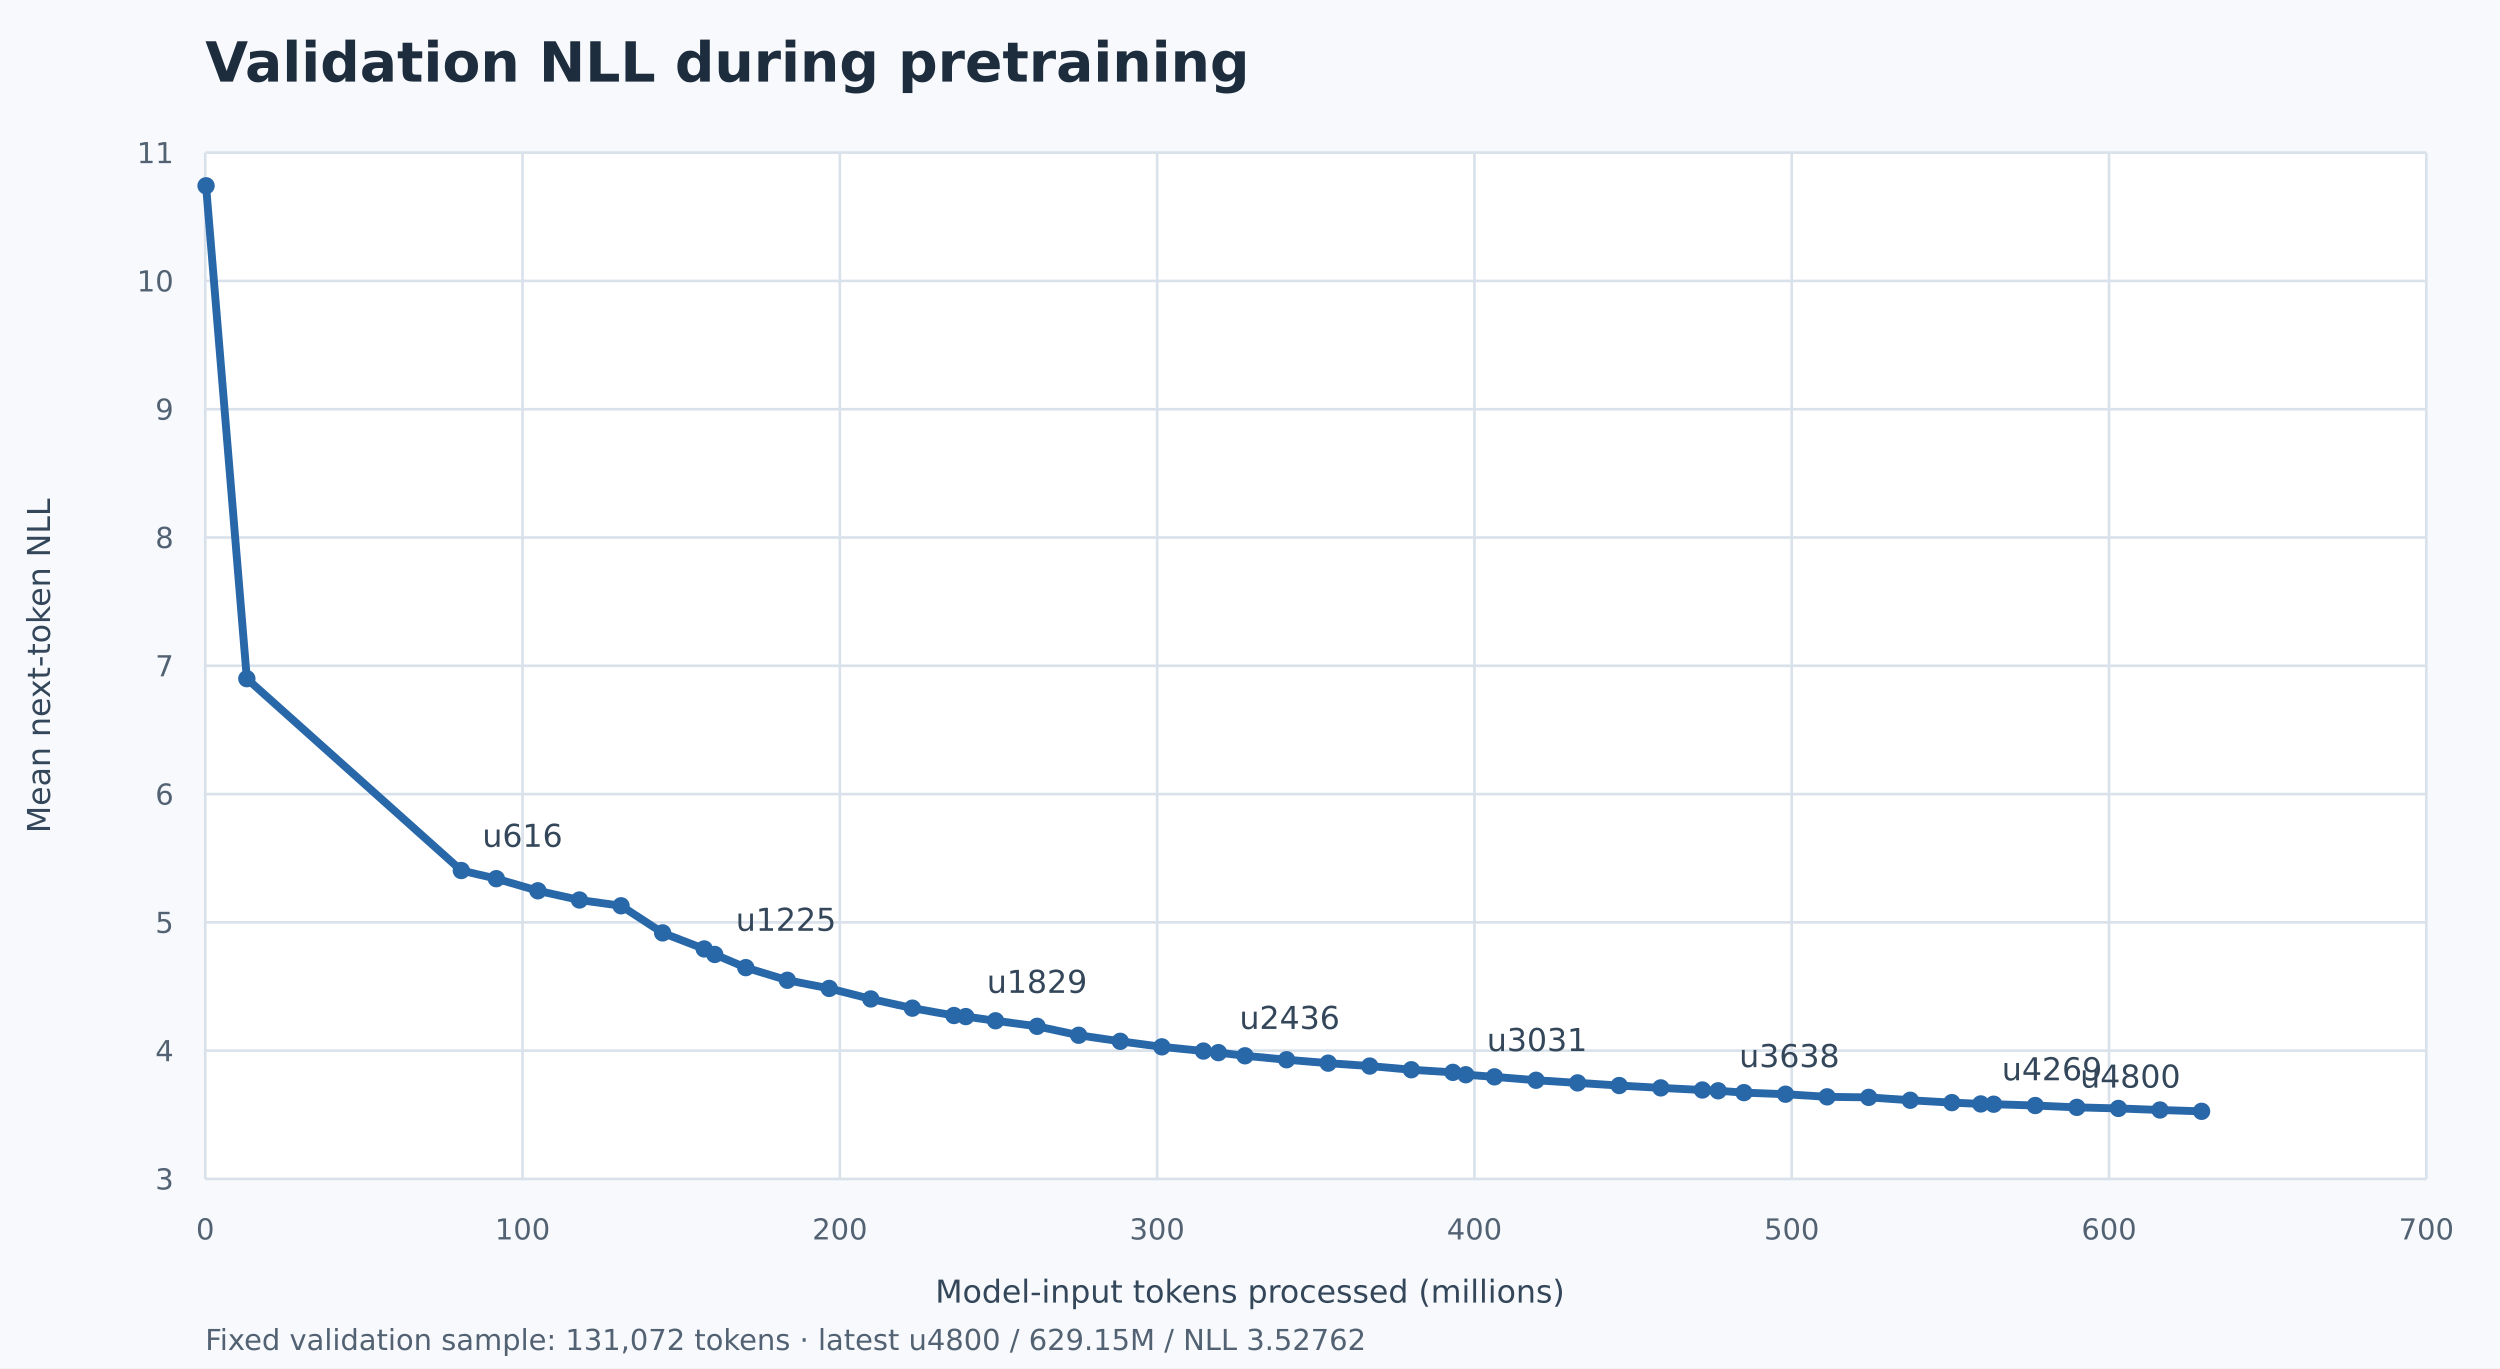
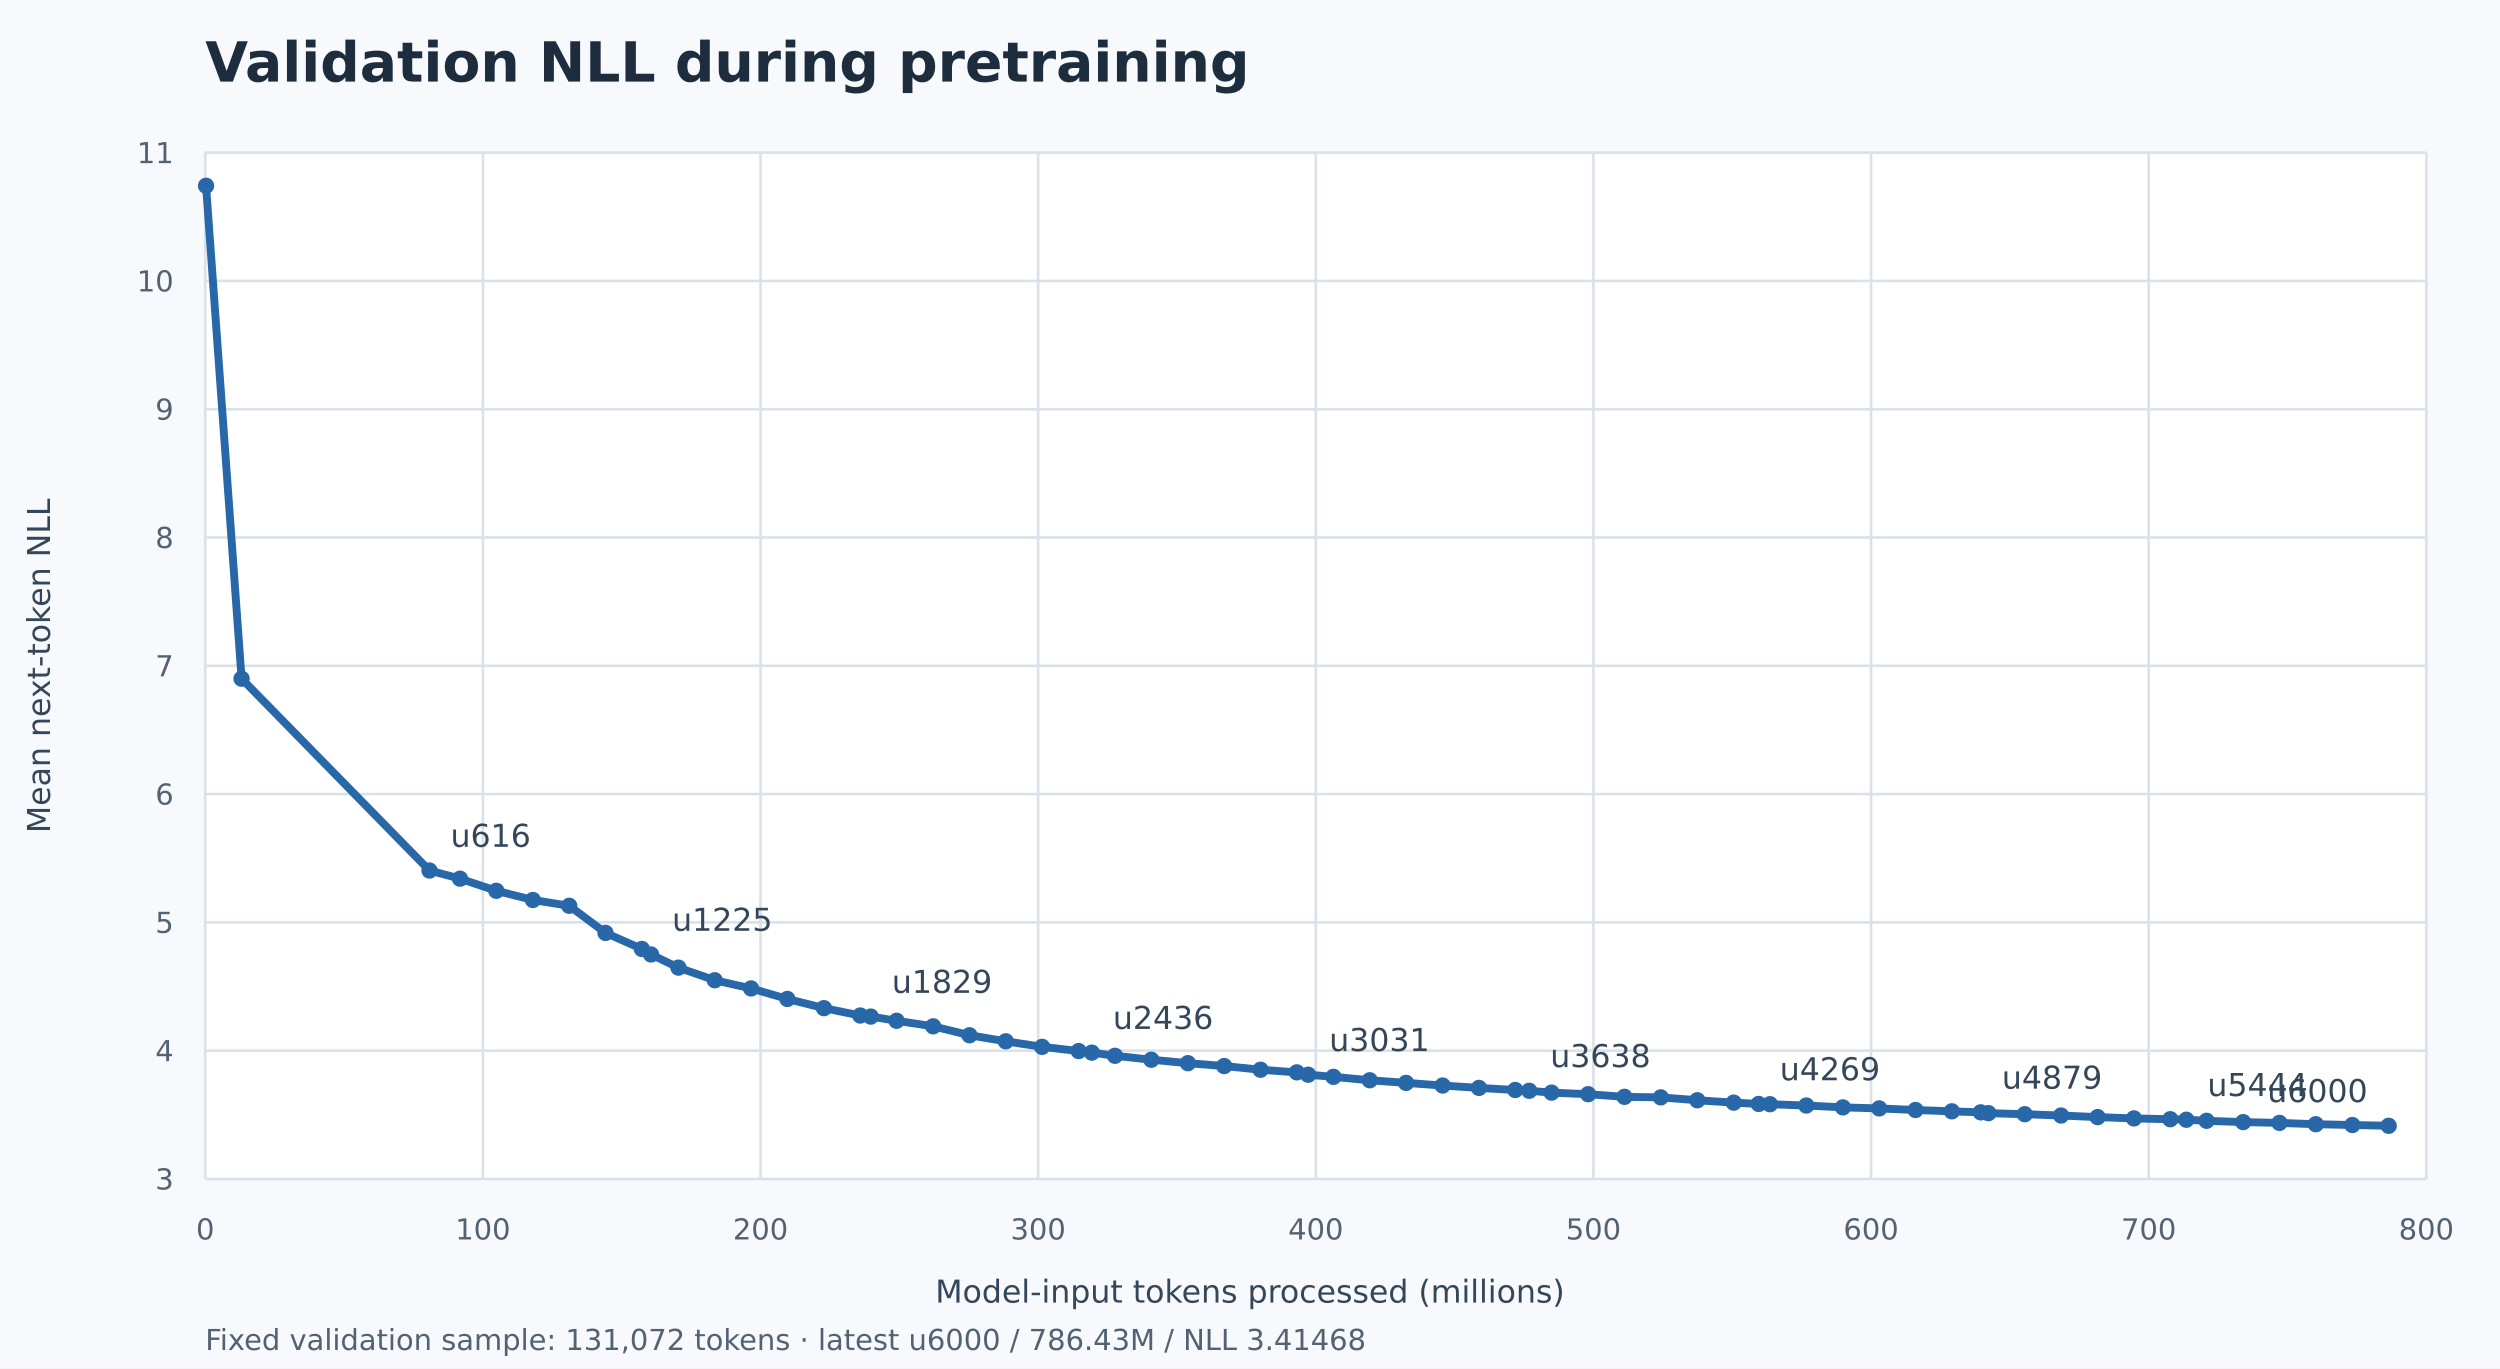
<svg xmlns="http://www.w3.org/2000/svg" width="950" height="520" viewBox="0 0 950 520">
  <rect width="950" height="520" fill="#f7f9fc" />
  <rect x="78" y="58" width="844" height="390" fill="#fff" />
  <style>text{font-family:DejaVu Sans,Arial,sans-serif;fill:#34475a}.small{font-size:12px}.tick{font-size:11px;fill:#526273}.title{font-size:21px;font-weight:700;fill:#1d2d3d}</style>
  <text x="78" y="31" class="title">Validation NLL during pretraining</text>
  <line x1="78" y1="58" x2="78" y2="448" stroke="#d9e1ea" />
  <text x="78" y="471" text-anchor="middle" class="tick">0</text>
-   <line x1="198.571" y1="58" x2="198.571" y2="448" stroke="#d9e1ea" />
-   <text x="198.571" y="471" text-anchor="middle" class="tick">100</text>
-   <line x1="319.143" y1="58" x2="319.143" y2="448" stroke="#d9e1ea" />
-   <text x="319.143" y="471" text-anchor="middle" class="tick">200</text>
-   <line x1="439.714" y1="58" x2="439.714" y2="448" stroke="#d9e1ea" />
-   <text x="439.714" y="471" text-anchor="middle" class="tick">300</text>
-   <line x1="560.286" y1="58" x2="560.286" y2="448" stroke="#d9e1ea" />
-   <text x="560.286" y="471" text-anchor="middle" class="tick">400</text>
-   <line x1="680.857" y1="58" x2="680.857" y2="448" stroke="#d9e1ea" />
-   <text x="680.857" y="471" text-anchor="middle" class="tick">500</text>
-   <line x1="801.429" y1="58" x2="801.429" y2="448" stroke="#d9e1ea" />
-   <text x="801.429" y="471" text-anchor="middle" class="tick">600</text>
+   <line x1="183.5" y1="58" x2="183.5" y2="448" stroke="#d9e1ea" />
+   <text x="183.5" y="471" text-anchor="middle" class="tick">100</text>
+   <line x1="289" y1="58" x2="289" y2="448" stroke="#d9e1ea" />
+   <text x="289" y="471" text-anchor="middle" class="tick">200</text>
+   <line x1="394.5" y1="58" x2="394.5" y2="448" stroke="#d9e1ea" />
+   <text x="394.5" y="471" text-anchor="middle" class="tick">300</text>
+   <line x1="500" y1="58" x2="500" y2="448" stroke="#d9e1ea" />
+   <text x="500" y="471" text-anchor="middle" class="tick">400</text>
+   <line x1="605.5" y1="58" x2="605.5" y2="448" stroke="#d9e1ea" />
+   <text x="605.5" y="471" text-anchor="middle" class="tick">500</text>
+   <line x1="711" y1="58" x2="711" y2="448" stroke="#d9e1ea" />
+   <text x="711" y="471" text-anchor="middle" class="tick">600</text>
+   <line x1="816.5" y1="58" x2="816.5" y2="448" stroke="#d9e1ea" />
+   <text x="816.5" y="471" text-anchor="middle" class="tick">700</text>
  <line x1="922" y1="58" x2="922" y2="448" stroke="#d9e1ea" />
-   <text x="922" y="471" text-anchor="middle" class="tick">700</text>
+   <text x="922" y="471" text-anchor="middle" class="tick">800</text>
  <line x1="78" y1="448" x2="922" y2="448" stroke="#d9e1ea" />
  <text x="66" y="452" text-anchor="end" class="tick">3</text>
  <line x1="78" y1="399.25" x2="922" y2="399.25" stroke="#d9e1ea" />
  <text x="66" y="403.25" text-anchor="end" class="tick">4</text>
  <line x1="78" y1="350.5" x2="922" y2="350.5" stroke="#d9e1ea" />
  <text x="66" y="354.5" text-anchor="end" class="tick">5</text>
  <line x1="78" y1="301.75" x2="922" y2="301.75" stroke="#d9e1ea" />
  <text x="66" y="305.75" text-anchor="end" class="tick">6</text>
  <line x1="78" y1="253" x2="922" y2="253" stroke="#d9e1ea" />
  <text x="66" y="257" text-anchor="end" class="tick">7</text>
  <line x1="78" y1="204.25" x2="922" y2="204.25" stroke="#d9e1ea" />
  <text x="66" y="208.25" text-anchor="end" class="tick">8</text>
  <line x1="78" y1="155.5" x2="922" y2="155.5" stroke="#d9e1ea" />
  <text x="66" y="159.5" text-anchor="end" class="tick">9</text>
  <line x1="78" y1="106.75" x2="922" y2="106.75" stroke="#d9e1ea" />
  <text x="66" y="110.75" text-anchor="end" class="tick">10</text>
  <line x1="78" y1="58" x2="922" y2="58" stroke="#d9e1ea" />
  <text x="66" y="62" text-anchor="end" class="tick">11</text>
-   <polyline points="78.3,70.6 93.8,257.9 175.3,330.8 188.6,333.9 204.4,338.5 220.2,342.0 236.0,344.2 251.8,354.5 267.6,360.6 271.6,362.7 283.4,367.7 299.2,372.5 315.1,375.6 330.9,379.6 346.7,383.1 362.5,385.9 367.0,386.3 378.3,387.9 394.1,390.0 409.9,393.4 425.7,395.7 441.5,397.8 457.3,399.4 463.0,400.0 473.1,401.2 488.9,402.7 504.7,404.0 520.5,405.1 536.3,406.5 552.1,407.5 557.0,408.4 567.9,409.2 583.7,410.5 599.5,411.5 615.3,412.5 631.1,413.4 646.9,414.2 652.9,414.5 662.7,415.2 678.5,415.8 694.3,416.8 710.1,417.0 725.9,418.1 741.7,419.0 752.7,419.5 757.6,419.6 773.4,420.1 789.2,420.8 805.0,421.2 820.8,421.8 836.6,422.3" fill="none" stroke="#2867a8" stroke-width="3" stroke-linejoin="round" stroke-linecap="round" />
-   <circle cx="78.3" cy="70.6" r="3.3" fill="#2867a8" />
-   <circle cx="93.8" cy="257.9" r="3.3" fill="#2867a8" />
-   <circle cx="175.3" cy="330.8" r="3.3" fill="#2867a8" />
-   <circle cx="188.6" cy="333.9" r="3.3" fill="#2867a8" />
-   <circle cx="204.4" cy="338.5" r="3.3" fill="#2867a8" />
-   <circle cx="220.2" cy="342.0" r="3.3" fill="#2867a8" />
-   <circle cx="236.0" cy="344.2" r="3.3" fill="#2867a8" />
-   <circle cx="251.8" cy="354.5" r="3.3" fill="#2867a8" />
-   <circle cx="267.6" cy="360.6" r="3.3" fill="#2867a8" />
-   <circle cx="271.6" cy="362.7" r="3.3" fill="#2867a8" />
-   <circle cx="283.4" cy="367.7" r="3.3" fill="#2867a8" />
-   <circle cx="299.2" cy="372.5" r="3.3" fill="#2867a8" />
-   <circle cx="315.1" cy="375.6" r="3.3" fill="#2867a8" />
-   <circle cx="330.9" cy="379.6" r="3.3" fill="#2867a8" />
-   <circle cx="346.7" cy="383.1" r="3.3" fill="#2867a8" />
-   <circle cx="362.5" cy="385.9" r="3.3" fill="#2867a8" />
-   <circle cx="367.0" cy="386.3" r="3.3" fill="#2867a8" />
-   <circle cx="378.3" cy="387.9" r="3.3" fill="#2867a8" />
-   <circle cx="394.1" cy="390.0" r="3.3" fill="#2867a8" />
-   <circle cx="409.9" cy="393.4" r="3.3" fill="#2867a8" />
-   <circle cx="425.7" cy="395.7" r="3.3" fill="#2867a8" />
-   <circle cx="441.5" cy="397.8" r="3.3" fill="#2867a8" />
-   <circle cx="457.3" cy="399.4" r="3.3" fill="#2867a8" />
-   <circle cx="463.0" cy="400.0" r="3.3" fill="#2867a8" />
-   <circle cx="473.1" cy="401.2" r="3.3" fill="#2867a8" />
-   <circle cx="488.9" cy="402.7" r="3.3" fill="#2867a8" />
-   <circle cx="504.7" cy="404.0" r="3.3" fill="#2867a8" />
-   <circle cx="520.5" cy="405.1" r="3.3" fill="#2867a8" />
-   <circle cx="536.3" cy="406.5" r="3.3" fill="#2867a8" />
-   <circle cx="552.1" cy="407.5" r="3.3" fill="#2867a8" />
-   <circle cx="557.0" cy="408.4" r="3.3" fill="#2867a8" />
-   <circle cx="567.9" cy="409.2" r="3.3" fill="#2867a8" />
-   <circle cx="583.7" cy="410.5" r="3.3" fill="#2867a8" />
-   <circle cx="599.5" cy="411.5" r="3.3" fill="#2867a8" />
-   <circle cx="615.3" cy="412.5" r="3.3" fill="#2867a8" />
-   <circle cx="631.1" cy="413.4" r="3.3" fill="#2867a8" />
-   <circle cx="646.9" cy="414.2" r="3.3" fill="#2867a8" />
-   <circle cx="652.9" cy="414.5" r="3.3" fill="#2867a8" />
-   <circle cx="662.7" cy="415.2" r="3.3" fill="#2867a8" />
-   <circle cx="678.5" cy="415.8" r="3.3" fill="#2867a8" />
-   <circle cx="694.3" cy="416.8" r="3.3" fill="#2867a8" />
-   <circle cx="710.1" cy="417.0" r="3.3" fill="#2867a8" />
-   <circle cx="725.9" cy="418.1" r="3.3" fill="#2867a8" />
-   <circle cx="741.7" cy="419.0" r="3.3" fill="#2867a8" />
-   <circle cx="752.7" cy="419.5" r="3.3" fill="#2867a8" />
-   <circle cx="757.6" cy="419.6" r="3.3" fill="#2867a8" />
-   <circle cx="773.4" cy="420.1" r="3.3" fill="#2867a8" />
-   <circle cx="789.2" cy="420.8" r="3.3" fill="#2867a8" />
-   <circle cx="805.0" cy="421.2" r="3.3" fill="#2867a8" />
-   <circle cx="820.8" cy="421.8" r="3.3" fill="#2867a8" />
-   <circle cx="836.6" cy="422.3" r="3.3" fill="#2867a8" />
-   <text x="183.3" y="321.8" text-anchor="start" class="small">u616</text>
-   <text x="279.6" y="353.7" text-anchor="start" class="small">u1225</text>
-   <text x="375.0" y="377.3" text-anchor="start" class="small">u1829</text>
-   <text x="471.0" y="391.0" text-anchor="start" class="small">u2436</text>
-   <text x="565.0" y="399.4" text-anchor="start" class="small">u3031</text>
-   <text x="660.9" y="405.5" text-anchor="start" class="small">u3638</text>
-   <text x="760.7" y="410.5" text-anchor="start" class="small">u4269</text>
-   <text x="828.6" y="413.3" text-anchor="end" class="small">u4800</text>
+   <polyline points="78.3,70.6 91.8,257.9 163.2,330.8 174.8,333.9 188.6,338.5 202.5,342.0 216.3,344.2 230.1,354.5 243.9,360.6 247.4,362.7 257.8,367.7 271.6,372.5 285.4,375.6 299.2,379.6 313.1,383.1 326.9,385.9 330.9,386.3 340.7,387.9 354.6,390.0 368.4,393.4 382.2,395.7 396.0,397.8 409.9,399.4 414.9,400.0 423.7,401.2 437.5,402.7 451.4,404.0 465.2,405.1 479.0,406.5 492.8,407.5 497.1,408.4 506.7,409.2 520.5,410.5 534.3,411.5 548.2,412.5 562.0,413.4 575.8,414.2 581.1,414.5 589.6,415.2 603.5,415.8 617.3,416.8 631.1,417.0 645.0,418.1 658.8,419.0 668.3,419.5 672.6,419.6 686.4,420.1 700.3,420.8 714.1,421.2 727.9,421.8 741.7,422.3 752.7,422.7 755.6,423.0 769.4,423.4 783.2,423.9 797.1,424.5 810.9,425.0 824.7,425.3 830.8,425.5 838.5,425.9 852.4,426.4 866.2,426.7 880.0,427.2 893.9,427.5 907.7,427.8" fill="none" stroke="#2867a8" stroke-width="3" stroke-linejoin="round" stroke-linecap="round" />
+   <circle cx="78.3" cy="70.6" r="3.1" fill="#2867a8" />
+   <circle cx="91.8" cy="257.9" r="3.1" fill="#2867a8" />
+   <circle cx="163.2" cy="330.8" r="3.1" fill="#2867a8" />
+   <circle cx="174.8" cy="333.9" r="3.1" fill="#2867a8" />
+   <circle cx="188.6" cy="338.5" r="3.1" fill="#2867a8" />
+   <circle cx="202.5" cy="342.0" r="3.1" fill="#2867a8" />
+   <circle cx="216.3" cy="344.2" r="3.1" fill="#2867a8" />
+   <circle cx="230.1" cy="354.5" r="3.1" fill="#2867a8" />
+   <circle cx="243.9" cy="360.6" r="3.1" fill="#2867a8" />
+   <circle cx="247.4" cy="362.7" r="3.1" fill="#2867a8" />
+   <circle cx="257.8" cy="367.7" r="3.1" fill="#2867a8" />
+   <circle cx="271.6" cy="372.5" r="3.1" fill="#2867a8" />
+   <circle cx="285.4" cy="375.6" r="3.1" fill="#2867a8" />
+   <circle cx="299.2" cy="379.6" r="3.1" fill="#2867a8" />
+   <circle cx="313.1" cy="383.1" r="3.1" fill="#2867a8" />
+   <circle cx="326.9" cy="385.9" r="3.1" fill="#2867a8" />
+   <circle cx="330.9" cy="386.3" r="3.1" fill="#2867a8" />
+   <circle cx="340.7" cy="387.9" r="3.1" fill="#2867a8" />
+   <circle cx="354.6" cy="390.0" r="3.1" fill="#2867a8" />
+   <circle cx="368.4" cy="393.4" r="3.1" fill="#2867a8" />
+   <circle cx="382.2" cy="395.7" r="3.1" fill="#2867a8" />
+   <circle cx="396.0" cy="397.8" r="3.1" fill="#2867a8" />
+   <circle cx="409.9" cy="399.4" r="3.1" fill="#2867a8" />
+   <circle cx="414.9" cy="400.0" r="3.1" fill="#2867a8" />
+   <circle cx="423.7" cy="401.2" r="3.1" fill="#2867a8" />
+   <circle cx="437.5" cy="402.7" r="3.1" fill="#2867a8" />
+   <circle cx="451.4" cy="404.0" r="3.1" fill="#2867a8" />
+   <circle cx="465.2" cy="405.1" r="3.1" fill="#2867a8" />
+   <circle cx="479.0" cy="406.5" r="3.1" fill="#2867a8" />
+   <circle cx="492.8" cy="407.5" r="3.1" fill="#2867a8" />
+   <circle cx="497.1" cy="408.4" r="3.1" fill="#2867a8" />
+   <circle cx="506.7" cy="409.2" r="3.1" fill="#2867a8" />
+   <circle cx="520.5" cy="410.5" r="3.1" fill="#2867a8" />
+   <circle cx="534.3" cy="411.5" r="3.1" fill="#2867a8" />
+   <circle cx="548.2" cy="412.5" r="3.1" fill="#2867a8" />
+   <circle cx="562.0" cy="413.4" r="3.1" fill="#2867a8" />
+   <circle cx="575.8" cy="414.2" r="3.1" fill="#2867a8" />
+   <circle cx="581.1" cy="414.5" r="3.1" fill="#2867a8" />
+   <circle cx="589.6" cy="415.2" r="3.1" fill="#2867a8" />
+   <circle cx="603.5" cy="415.8" r="3.1" fill="#2867a8" />
+   <circle cx="617.3" cy="416.8" r="3.1" fill="#2867a8" />
+   <circle cx="631.1" cy="417.0" r="3.1" fill="#2867a8" />
+   <circle cx="645.0" cy="418.1" r="3.1" fill="#2867a8" />
+   <circle cx="658.8" cy="419.0" r="3.1" fill="#2867a8" />
+   <circle cx="668.3" cy="419.5" r="3.1" fill="#2867a8" />
+   <circle cx="672.6" cy="419.6" r="3.1" fill="#2867a8" />
+   <circle cx="686.4" cy="420.1" r="3.1" fill="#2867a8" />
+   <circle cx="700.3" cy="420.8" r="3.1" fill="#2867a8" />
+   <circle cx="714.1" cy="421.2" r="3.1" fill="#2867a8" />
+   <circle cx="727.9" cy="421.8" r="3.1" fill="#2867a8" />
+   <circle cx="741.7" cy="422.3" r="3.1" fill="#2867a8" />
+   <circle cx="752.7" cy="422.7" r="3.1" fill="#2867a8" />
+   <circle cx="755.6" cy="423.0" r="3.1" fill="#2867a8" />
+   <circle cx="769.4" cy="423.4" r="3.1" fill="#2867a8" />
+   <circle cx="783.2" cy="423.9" r="3.1" fill="#2867a8" />
+   <circle cx="797.1" cy="424.5" r="3.1" fill="#2867a8" />
+   <circle cx="810.9" cy="425.0" r="3.1" fill="#2867a8" />
+   <circle cx="824.7" cy="425.3" r="3.1" fill="#2867a8" />
+   <circle cx="830.8" cy="425.5" r="3.1" fill="#2867a8" />
+   <circle cx="838.5" cy="425.9" r="3.1" fill="#2867a8" />
+   <circle cx="852.4" cy="426.4" r="3.1" fill="#2867a8" />
+   <circle cx="866.2" cy="426.7" r="3.1" fill="#2867a8" />
+   <circle cx="880.0" cy="427.2" r="3.1" fill="#2867a8" />
+   <circle cx="893.9" cy="427.5" r="3.1" fill="#2867a8" />
+   <circle cx="907.7" cy="427.8" r="3.1" fill="#2867a8" />
+   <text x="171.2" y="321.8" text-anchor="start" class="small">u616</text>
+   <text x="255.4" y="353.7" text-anchor="start" class="small">u1225</text>
+   <text x="338.9" y="377.3" text-anchor="start" class="small">u1829</text>
+   <text x="422.9" y="391.0" text-anchor="start" class="small">u2436</text>
+   <text x="505.1" y="399.4" text-anchor="start" class="small">u3031</text>
+   <text x="589.1" y="405.5" text-anchor="start" class="small">u3638</text>
+   <text x="676.3" y="410.5" text-anchor="start" class="small">u4269</text>
+   <text x="760.7" y="413.7" text-anchor="start" class="small">u4879</text>
+   <text x="838.8" y="416.5" text-anchor="start" class="small">u5444</text>
+   <text x="899.7" y="418.8" text-anchor="end" class="small">u6000</text>
  <text x="475" y="495" text-anchor="middle" class="small">Model-input tokens processed (millions)</text>
  <text transform="translate(19 253) rotate(-90)" text-anchor="middle" class="small">Mean next-token NLL</text>
-   <text x="78" y="513" class="tick">Fixed validation sample: 131,072 tokens · latest u4800 / 629.15M / NLL 3.52762</text>
+   <text x="78" y="513" class="tick">Fixed validation sample: 131,072 tokens · latest u6000 / 786.43M / NLL 3.41468</text>
</svg>
